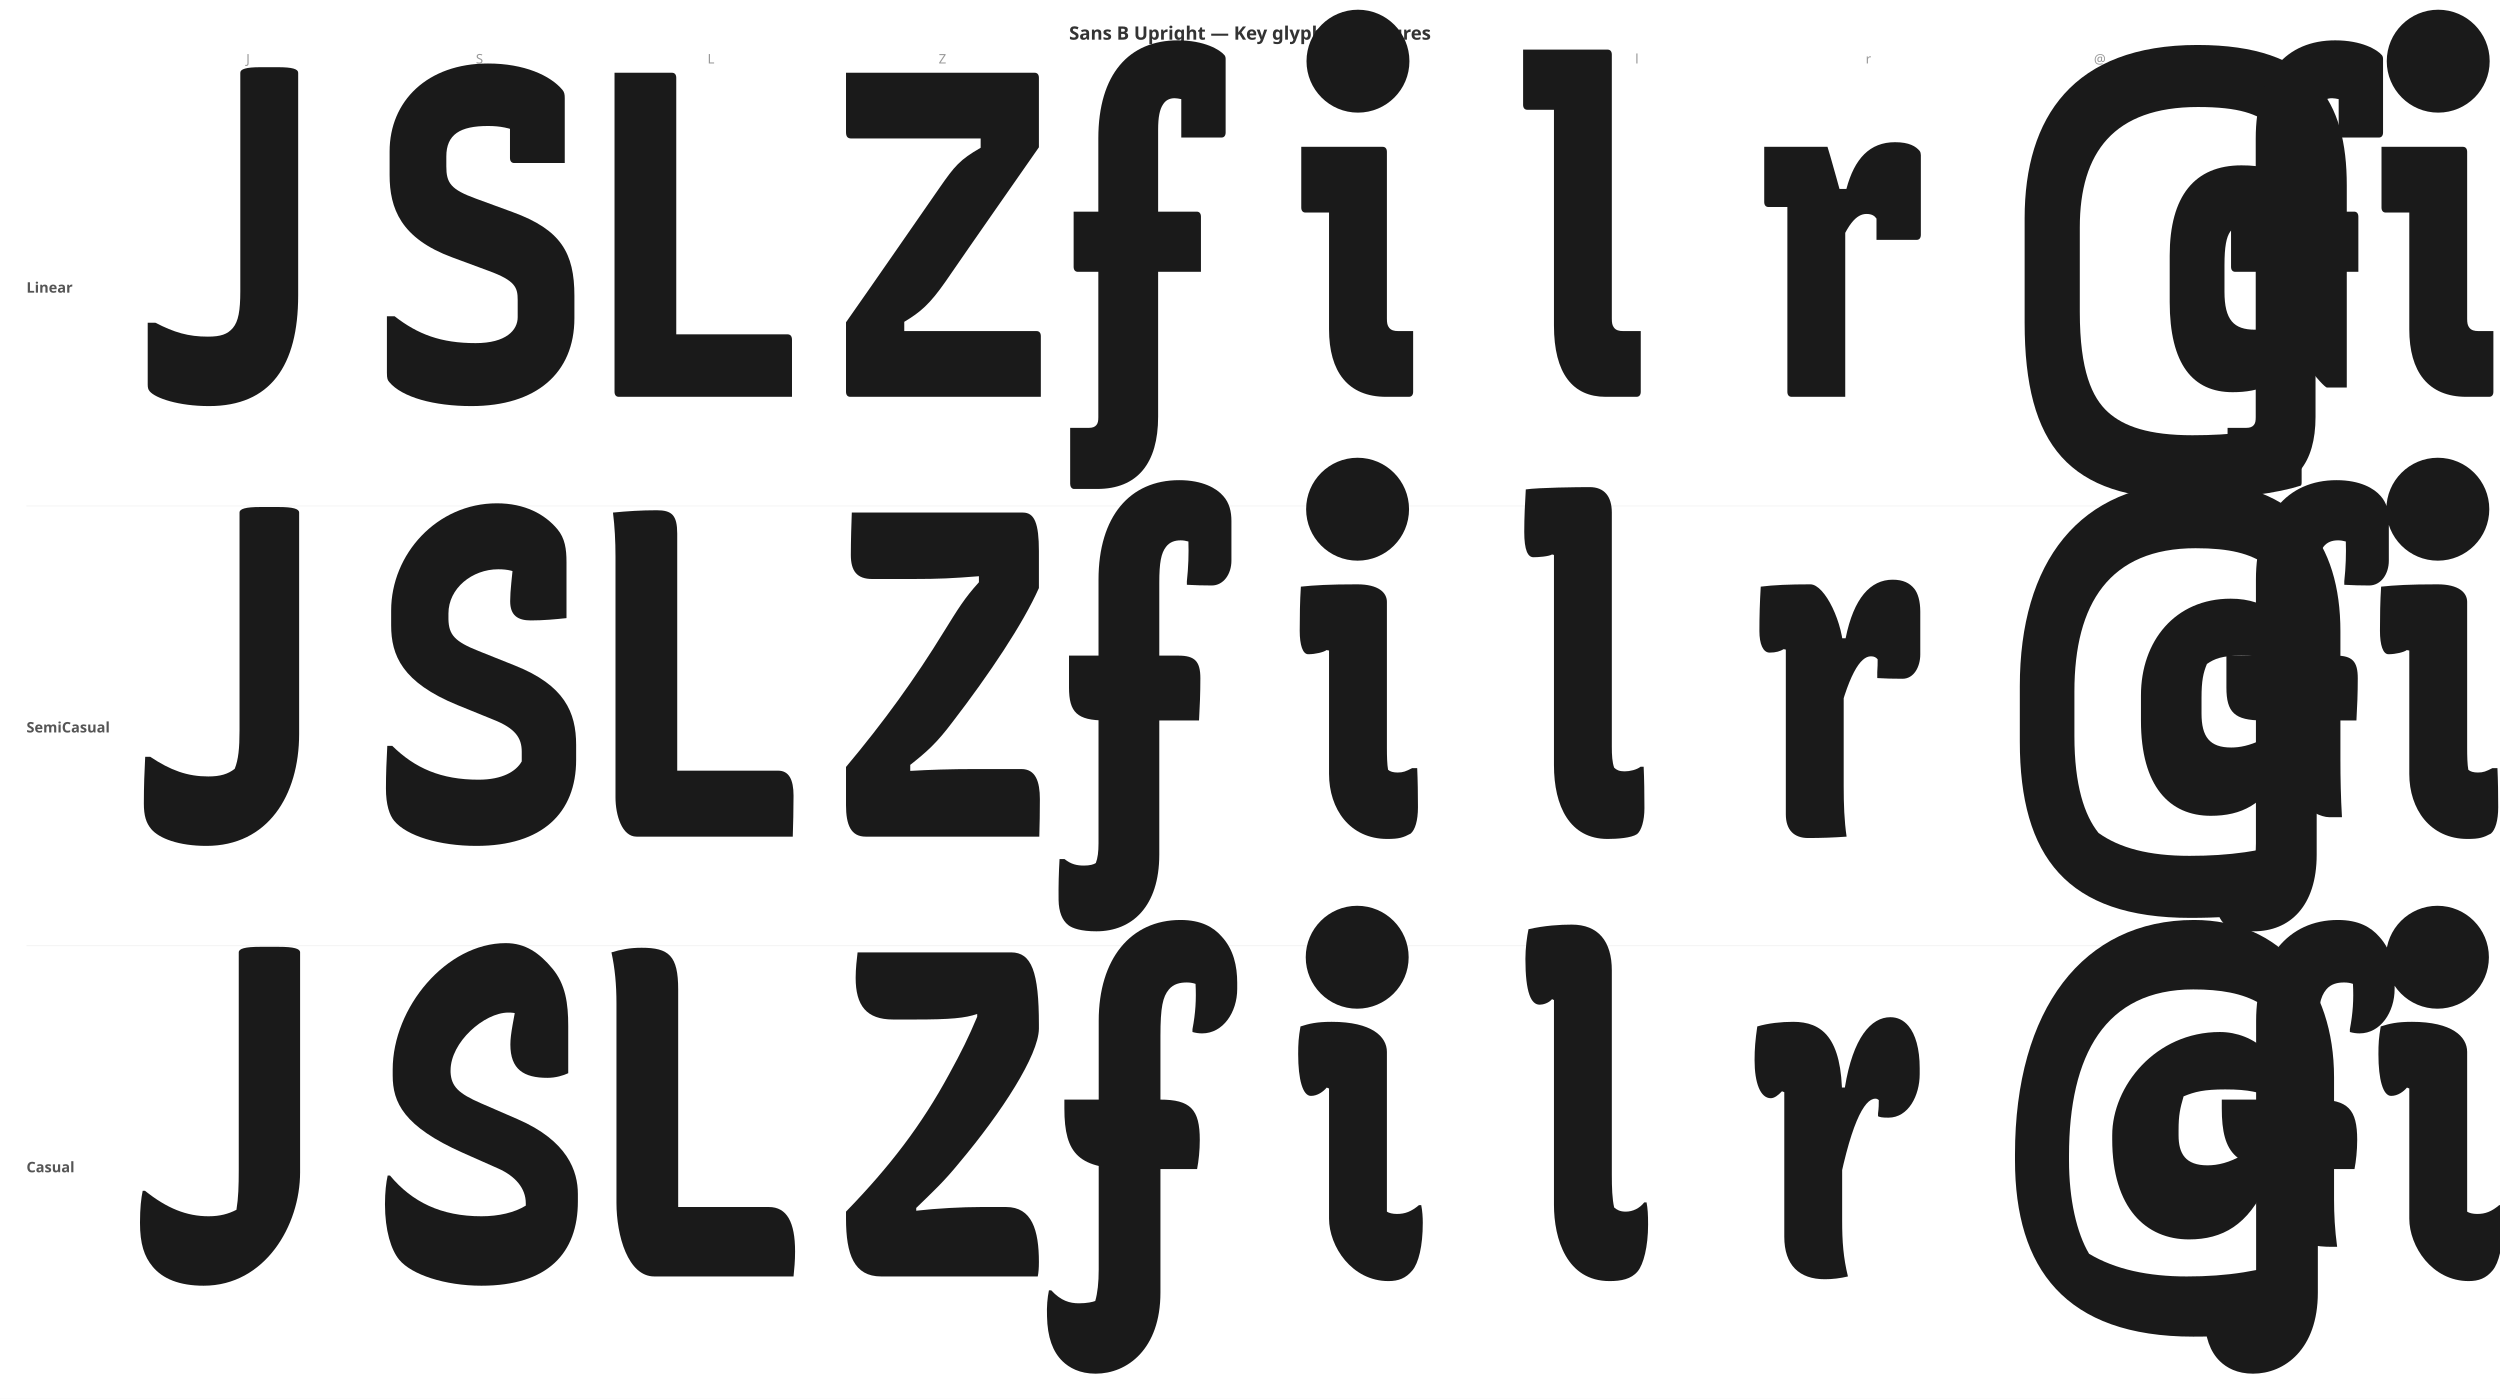
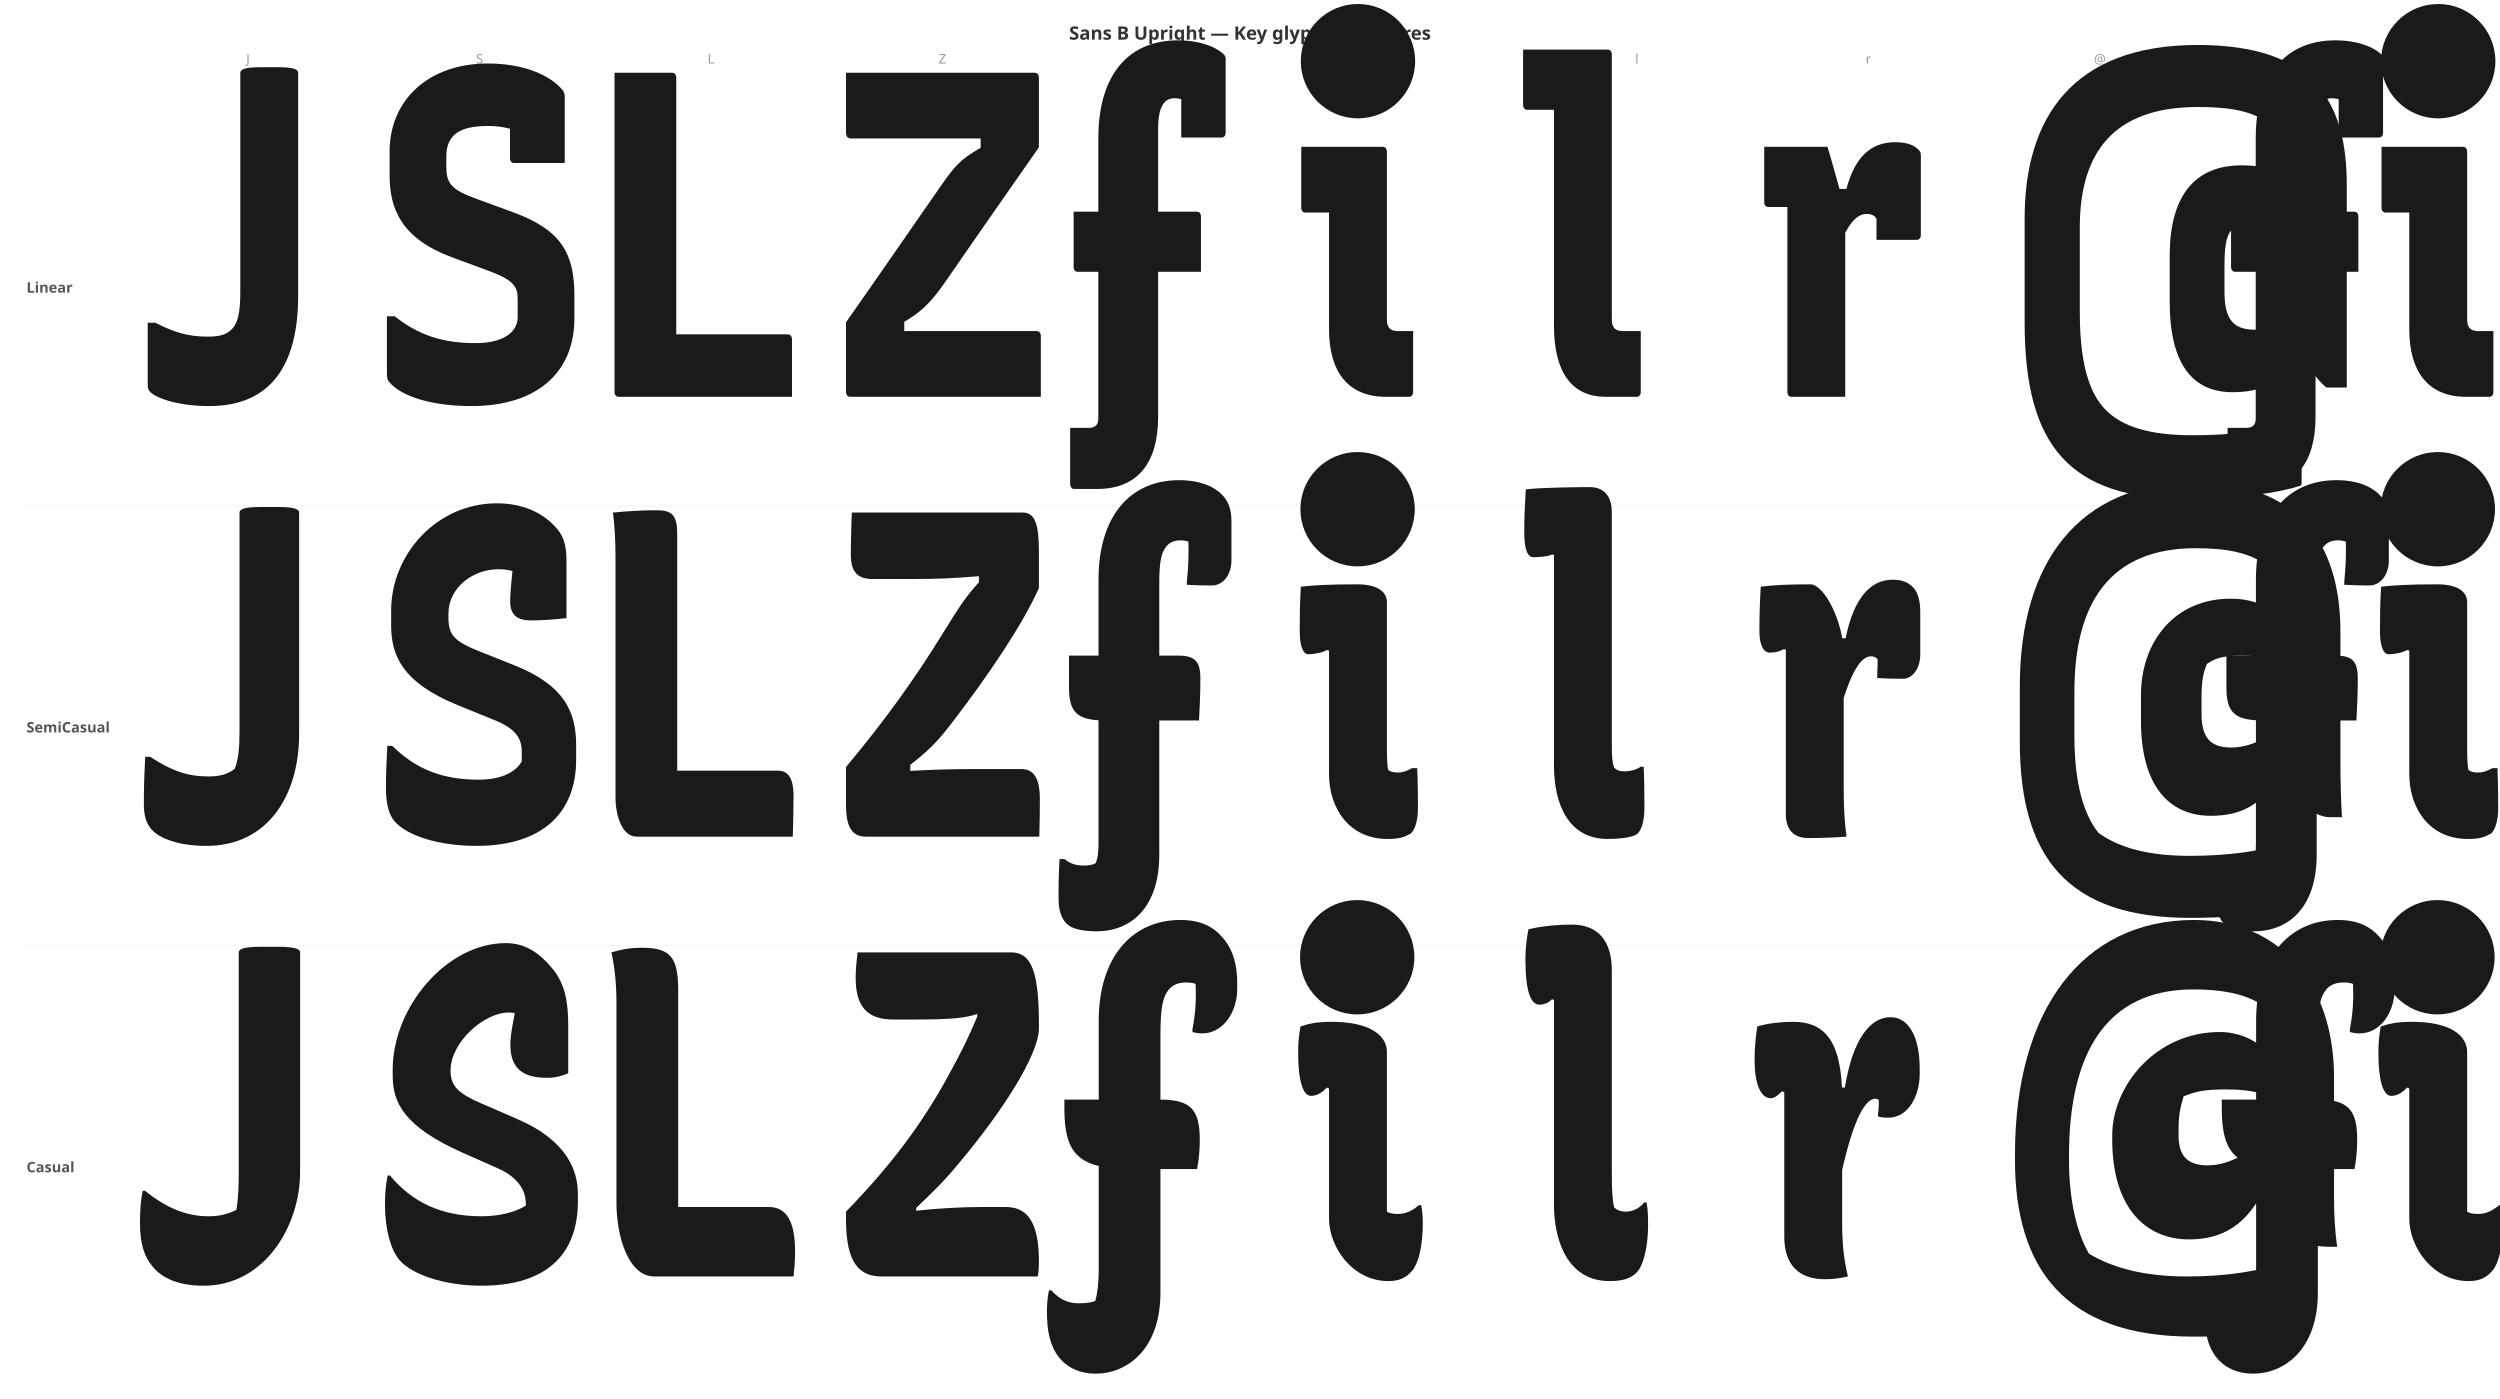
<svg xmlns="http://www.w3.org/2000/svg" width="1890.0" height="1057.5" viewBox="0 0 1890.0 1057.5">
  <rect width="100%" height="100%" fill="white" />
  <text x="945.0" y="30" text-anchor="middle" font-size="14" font-family="sans-serif" font-weight="bold" fill="#333">Sans B Upright — Key glyphs + features</text>
  <text x="187.5" y="48" text-anchor="middle" font-size="10" font-family="sans-serif" fill="#999">J</text>
  <text x="362.5" y="48" text-anchor="middle" font-size="10" font-family="sans-serif" fill="#999">S</text>
  <text x="537.5" y="48" text-anchor="middle" font-size="10" font-family="sans-serif" fill="#999">L</text>
  <text x="712.5" y="48" text-anchor="middle" font-size="10" font-family="sans-serif" fill="#999">Z</text>
  <text x="887.5" y="48" text-anchor="middle" font-size="10" font-family="sans-serif" fill="#999">f</text>
  <text x="1062.5" y="48" text-anchor="middle" font-size="10" font-family="sans-serif" fill="#999">i</text>
  <text x="1237.5" y="48" text-anchor="middle" font-size="10" font-family="sans-serif" fill="#999">l</text>
  <text x="1412.5" y="48" text-anchor="middle" font-size="10" font-family="sans-serif" fill="#999">r</text>
  <text x="1587.5" y="48" text-anchor="middle" font-size="10" font-family="sans-serif" fill="#999">@</text>
  <text x="1762.5" y="48" text-anchor="middle" font-size="10" font-family="sans-serif" fill="#999">fi</text>
  <text x="20" y="221.25" font-size="11" font-family="sans-serif" font-weight="bold" fill="#555">Linear</text>
  <path d="M157.167 254.5C142.292 254.5 131.792 251.35 117.5 244.0H111.667C111.667 259.75 111.667 276.2 111.667 290.55C111.667 293.0 111.958 294.4 113.125 295.8C117.5 301.05 135.0 307.0 158.042 307.0C204.417 307.0 225.417 276.55 225.417 223.35C225.417 167.794 225.417 110.556 225.417 55C225.417 52.2 221.042 50.8 210.104 50.8C205.729 50.8 201.354 50.8 196.979 50.8C186.042 50.8 181.667 52.2 181.667 55C181.667 55 181.667 55 181.667 55C181.667 55 181.667 55 181.667 55C181.667 109.516 181.667 165.684 181.667 220.2C181.667 234.9 180.208 242.95 176.125 247.85C172.042 252.75 166.792 254.5 157.167 254.5Z" fill="#1a1a1a" />
  <path d="M368.917 48C323.125 48 294.542 76.35 294.542 114.5V132.35C294.542 157.55 303.0 180.3 342.083 194.65L369.5 204.8C389.625 212.15 391.375 217.4 391.375 226.85V239.8C391.375 249.6 382.625 259.4 359.583 259.4C333.333 259.4 315.833 252.75 298.333 239.1H292.5C292.5 255.55 292.5 268.85 292.5 281.8C292.5 286.35 293.083 287.4 294.25 288.8C303.875 300.35 328.083 307.0 356.375 307.0C405.375 307.0 434.25 282.15 434.25 240.5V223.7C434.25 191.15 424.042 173.65 387.583 160.35L359.875 150.2C340.625 143.2 337.417 138.3 337.417 125.7V118.35C337.417 101.55 347.917 95.25 368.917 95.25C378.25 95.25 384.667 96.65 393.708 100.15L385.542 88.6C385.542 103.3 385.542 111.7 385.542 119.4C385.542 121.85 386.708 123.25 388.75 123.25C401.292 123.25 414.417 123.25 426.958 123.25C426.958 107.5 426.958 87.9 426.958 74.25C426.958 71.45 426.667 69.7 425.208 67.95C416.167 57.1 396.333 48 368.917 48Z" fill="#1a1a1a" />
  <path d="M467.792 300.0H598.75C598.75 285.65 598.75 273.05 598.75 256.95C598.75 254.15 597.583 252.75 595.25 252.75H511.25C511.25 189.05 511.25 122.55 511.25 58.85C511.25 56.4 510.083 55 508.042 55C493.458 55 479.167 55 464.583 55C464.583 64.45 464.583 73.55 464.583 83.0C464.583 154.05 464.583 225.1 464.583 296.15C464.583 298.6 465.75 300.0 467.792 300.0Z" fill="#1a1a1a" />
  <path d="M786.875 300.0C786.875 284.6 786.875 269.55 786.875 254.15C786.875 251.7 785.708 250.3 783.667 250.3H732.333C709.875 250.3 698.208 250.3 683.625 250.3V243.3C695.875 235.95 702.875 230.0 714.833 212.85C738.167 178.9 761.792 145.3 785.417 111.35V58.85C785.417 56.4 784.25 55 782.208 55H639.583C639.583 65.15 639.583 85.45 639.583 99.8C639.583 103.3 640.75 104.7 643.667 104.7H688.292C702.0 104.7 710.458 104.7 741.375 104.7V111.7C725.625 120.8 721.833 125.35 710.167 142.15C686.542 176.1 663.208 210.05 639.583 243.65V296.15C639.583 298.6 640.75 300.0 642.792 300.0Z" fill="#1a1a1a" />
  <path d="M809.042 323.45C809.042 337.8 809.042 351.45 809.042 365.8C809.042 367.9 810.208 369.65 811.958 369.65C813.072 369.65 818.481 369.65 829.458 369.65C859.792 369.65 875.542 350.4 875.542 315.05C875.542 244.7 875.542 147.4 875.542 98.05C875.542 88.6 876.708 82.65 879.333 78.8C881.375 75.65 884.292 74.25 888.083 74.25C889.542 74.25 891.292 74.6 893.042 74.95C893.042 80.9 893.042 92.1 893.042 100.85V104.0C903.071 104.0 913.387 104.0 923.375 104.0C925.417 104.0 926.583 102.6 926.583 100.15V44.5C926.583 43.45 926.292 42.4 925.708 41.7C922.309 37.621 910.583 30.5 890.417 30.5C853.756 30.5 830.333 55.7 830.333 104.7C830.333 175.4 830.333 244.7 830.333 315.4C830.333 318.2 830.042 319.95 828.875 321.35C827.708 322.75 825.958 323.45 823.333 323.45C819.693 323.45 817.445 323.45 814.875 323.45ZM811.667 160.0C811.667 174.0 811.667 187.65 811.667 201.65C811.667 204.1 812.833 205.5 814.875 205.5H907.917C907.917 190.8 907.917 178.55 907.917 163.85C907.917 161.4 906.75 160.0 904.708 160.0Z" fill="#1a1a1a" />
-   <path d="M983.75 111.0C983.75 125.0 983.75 142.85 983.75 156.85C983.75 159.3 984.917 160.7 986.958 160.7C993.083 160.7 1001.25 160.7 1002.708 160.7H1004.75C1004.75 189.05 1004.75 213.55 1004.75 248.9C1004.75 281.1 1019.042 300.0 1047.917 300.0C1058.125 300.0 1059.0 300.0 1065.125 300.0C1067.167 300.0 1068.333 298.6 1068.333 296.15C1068.333 282.15 1068.333 264.3 1068.333 250.3H1062.5C1058.708 250.3 1059.292 250.3 1057.25 250.3C1053.75 250.3 1051.708 249.6 1050.25 247.85C1048.792 246.1 1048.5 244.0 1048.5 240.85C1048.5 197.45 1048.5 158.25 1048.5 114.85C1048.5 112.4 1047.333 111.0 1045.292 111.0C1014.375 111.0 997.458 111.0 983.75 111.0ZM987.722 46.25C987.722 67.736 1005.139 85.153 1026.625 85.153C1048.111 85.153 1065.527 67.736 1065.527 46.25C1065.527 24.764 1048.111 7.348 1026.625 7.348C1005.139 7.348 987.722 24.764 987.722 46.25Z" fill="#1a1a1a" />
+   <path d="M983.75 111.0C983.75 125.0 983.75 142.85 983.75 156.85C983.75 159.3 984.917 160.7 986.958 160.7C993.083 160.7 1001.25 160.7 1002.708 160.7H1004.75C1004.75 189.05 1004.75 213.55 1004.75 248.9C1004.75 281.1 1019.042 300.0 1047.917 300.0C1058.125 300.0 1059.0 300.0 1065.125 300.0C1067.167 300.0 1068.333 298.6 1068.333 296.15C1068.333 282.15 1068.333 264.3 1068.333 250.3H1062.5C1058.708 250.3 1059.292 250.3 1057.25 250.3C1053.75 250.3 1051.708 249.6 1050.25 247.85C1048.792 246.1 1048.5 244.0 1048.5 240.85C1048.5 197.45 1048.5 158.25 1048.5 114.85C1048.5 112.4 1047.333 111.0 1045.292 111.0C1014.375 111.0 997.458 111.0 983.75 111.0ZM983.4 46.25C983.4 70.123 1002.752 89.475 1026.625 89.475C1050.498 89.475 1069.85 70.123 1069.85 46.25C1069.85 22.377 1050.498 3.025 1026.625 3.025C1002.752 3.025 983.4 22.377 983.4 46.25Z" fill="#1a1a1a" />
  <path d="M1151.458 37.5C1151.458 51.5 1151.458 65.15 1151.458 79.15C1151.458 81.6 1152.625 83.0 1154.667 83.0C1158.75 83.0 1171.0 83.0 1173.333 83.0H1174.792C1174.792 137.25 1174.792 191.85 1174.792 246.1C1174.792 282.5 1189.083 300.0 1213.875 300.0C1219.417 300.0 1233.417 300.0 1237.208 300.0C1239.25 300.0 1240.417 298.6 1240.417 296.15C1240.417 282.15 1240.417 264.3 1240.417 250.3H1237.5C1235.167 250.3 1230.208 250.3 1227.292 250.3C1223.792 250.3 1221.75 249.6 1220.292 247.85C1218.833 246.1 1218.542 244.0 1218.542 240.85C1218.542 172.95 1218.542 109.25 1218.542 41.35C1218.542 38.9 1217.375 37.5 1215.333 37.5C1206.0 37.5 1158.458 37.5 1151.458 37.5Z" fill="#1a1a1a" />
  <path d="M1333.75 111.0C1333.75 125.0 1333.75 138.65 1333.75 152.65C1333.75 155.1 1334.917 156.5 1336.958 156.5C1343.958 156.5 1347.458 156.5 1349.792 156.5H1351.25C1351.25 194.65 1351.25 258.0 1351.25 296.15C1351.25 298.6 1352.417 300.0 1354.458 300.0C1367.875 300.0 1381.583 300.0 1395.0 300.0C1395.0 289.85 1395.0 278.3 1395.0 265.7C1395.0 229.65 1395.0 187.3 1395.0 158.6C1395.0 158.25 1381.875 111.0 1381.583 111.0C1359.417 111.0 1344.833 111.0 1333.75 111.0ZM1432.625 107.5C1413.667 107.5 1402.0 119.75 1395.875 142.85H1386.542V196.75C1395.875 168.75 1403.766 161.75 1411.042 161.75C1415.125 161.75 1417.167 163.15 1418.625 165.25C1418.625 168.378 1418.625 171.415 1418.625 174.35V181.35C1428.542 181.35 1439.042 181.35 1448.958 181.35C1451.0 181.35 1452.167 179.95 1452.167 177.5V117.3C1452.167 116.25 1451.875 114.85 1451.292 114.15C1448.375 110.65 1443.417 107.5 1432.625 107.5Z" fill="#1a1a1a" />
  <path d="M1530.625 164.9V244.0C1530.625 336.75 1564.167 377.35 1653.708 377.35C1691.625 377.35 1723.125 372.45 1739.167 367.2C1740.042 366.85 1740.042 365.45 1740.042 364.4C1740.042 355.3 1740.042 329.05 1740.042 319.95H1733.333C1710.292 325.9 1687.542 329.05 1657.5 329.05C1624.542 329.05 1605.583 322.4 1593.625 311.55C1581.667 300.7 1572.333 280.4 1572.333 235.95V171.9C1572.333 115.2 1598.0 80.9 1661.583 80.9C1693.083 80.9 1706.5 86.15 1717.875 95.25C1729.542 104.35 1732.75 119.05 1732.75 141.8C1732.75 172.25 1732.75 209.35 1732.75 261.15C1732.75 262.55 1756.083 293.0 1759.292 293.0H1774.167C1774.167 275.85 1774.167 258.7 1774.167 241.55C1774.167 198.15 1774.167 154.4 1774.167 140.05C1774.167 77.05 1749.667 34.0 1661.292 34.0C1567.083 34.0 1530.625 88.95 1530.625 164.9ZM1748.5 233.15C1728.958 245.4 1715.25 249.25 1704.75 249.25C1688.708 249.25 1681.708 241.9 1681.708 220.55V200.6C1681.708 186.25 1683.167 179.25 1686.083 175.05C1689.292 170.5 1693.667 167.7 1706.5 167.7C1719.042 167.7 1731.0 170.5 1745.292 175.05V134.1H1728.958C1719.333 127.8 1710.0 125.0 1694.542 125.0C1659.25 125.0 1640.292 148.1 1640.292 193.25V228.25C1640.292 275.5 1657.792 296.5 1687.833 296.5C1708.833 296.5 1723.417 290.2 1735.958 271.3H1748.5Z" fill="#1a1a1a" />
-   <path d="M1684.042 323.45C1684.042 337.8 1684.042 351.45 1684.042 365.8C1684.042 367.9 1685.208 369.65 1686.958 369.65C1688.072 369.65 1693.481 369.65 1704.458 369.65C1734.792 369.65 1750.542 350.4 1750.542 315.05C1750.542 244.7 1750.542 147.4 1750.542 98.05C1750.542 88.6 1751.708 82.65 1754.333 78.8C1756.375 75.65 1759.292 74.25 1763.083 74.25C1764.542 74.25 1766.292 74.6 1768.042 74.95C1768.042 80.9 1768.042 92.1 1768.042 100.85V104.0C1778.071 104.0 1788.387 104.0 1798.375 104.0C1800.417 104.0 1801.583 102.6 1801.583 100.15V44.5C1801.583 43.45 1801.292 42.4 1800.708 41.7C1797.309 37.621 1785.583 30.5 1765.417 30.5C1728.756 30.5 1705.333 55.7 1705.333 104.7C1705.333 175.4 1705.333 244.7 1705.333 315.4C1705.333 318.2 1705.042 319.95 1703.875 321.35C1702.708 322.75 1700.958 323.45 1698.333 323.45C1694.693 323.45 1692.445 323.45 1689.875 323.45ZM1686.667 160.0C1686.667 174.0 1686.667 187.65 1686.667 201.65C1686.667 204.1 1687.833 205.5 1689.875 205.5H1782.917C1782.917 190.8 1782.917 178.55 1782.917 163.85C1782.917 161.4 1781.75 160.0 1779.708 160.0ZM1800.417 111.0C1800.417 125.0 1800.417 142.85 1800.417 156.85C1800.417 159.3 1801.583 160.7 1803.625 160.7C1809.75 160.7 1817.917 160.7 1819.375 160.7H1821.417C1821.417 189.05 1821.417 213.55 1821.417 248.9C1821.417 281.1 1835.708 300.0 1864.583 300.0C1874.792 300.0 1875.667 300.0 1881.792 300.0C1883.833 300.0 1885.0 298.6 1885.0 296.15C1885.0 282.15 1885.0 264.3 1885.0 250.3H1879.167C1875.375 250.3 1875.958 250.3 1873.917 250.3C1870.417 250.3 1868.375 249.6 1866.917 247.85C1865.458 246.1 1865.167 244.0 1865.167 240.85C1865.167 197.45 1865.167 158.25 1865.167 114.85C1865.167 112.4 1864.0 111.0 1861.958 111.0C1831.042 111.0 1814.125 111.0 1800.417 111.0ZM1804.389 46.25C1804.389 67.736 1821.806 85.153 1843.292 85.153C1864.778 85.153 1882.194 67.736 1882.194 46.25C1882.194 24.764 1864.778 7.348 1843.292 7.348C1821.806 7.348 1804.389 24.764 1804.389 46.25Z" fill="#1a1a1a" />
+   <path d="M1684.042 323.45C1684.042 337.8 1684.042 351.45 1684.042 365.8C1684.042 367.9 1685.208 369.65 1686.958 369.65C1688.072 369.65 1693.481 369.65 1704.458 369.65C1734.792 369.65 1750.542 350.4 1750.542 315.05C1750.542 244.7 1750.542 147.4 1750.542 98.05C1750.542 88.6 1751.708 82.65 1754.333 78.8C1756.375 75.65 1759.292 74.25 1763.083 74.25C1764.542 74.25 1766.292 74.6 1768.042 74.95C1768.042 80.9 1768.042 92.1 1768.042 100.85V104.0C1778.071 104.0 1788.387 104.0 1798.375 104.0C1800.417 104.0 1801.583 102.6 1801.583 100.15V44.5C1801.583 43.45 1801.292 42.4 1800.708 41.7C1797.309 37.621 1785.583 30.5 1765.417 30.5C1728.756 30.5 1705.333 55.7 1705.333 104.7C1705.333 175.4 1705.333 244.7 1705.333 315.4C1705.333 318.2 1705.042 319.95 1703.875 321.35C1702.708 322.75 1700.958 323.45 1698.333 323.45C1694.693 323.45 1692.445 323.45 1689.875 323.45ZM1686.667 160.0C1686.667 174.0 1686.667 187.65 1686.667 201.65C1686.667 204.1 1687.833 205.5 1689.875 205.5H1782.917C1782.917 190.8 1782.917 178.55 1782.917 163.85C1782.917 161.4 1781.75 160.0 1779.708 160.0ZM1800.417 111.0C1800.417 125.0 1800.417 142.85 1800.417 156.85C1800.417 159.3 1801.583 160.7 1803.625 160.7C1809.75 160.7 1817.917 160.7 1819.375 160.7H1821.417C1821.417 189.05 1821.417 213.55 1821.417 248.9C1821.417 281.1 1835.708 300.0 1864.583 300.0C1874.792 300.0 1875.667 300.0 1881.792 300.0C1883.833 300.0 1885.0 298.6 1885.0 296.15C1885.0 282.15 1885.0 264.3 1885.0 250.3H1879.167C1875.375 250.3 1875.958 250.3 1873.917 250.3C1870.417 250.3 1868.375 249.6 1866.917 247.85C1865.458 246.1 1865.167 244.0 1865.167 240.85C1865.167 197.45 1865.167 158.25 1865.167 114.85C1865.167 112.4 1864.0 111.0 1861.958 111.0C1831.042 111.0 1814.125 111.0 1800.417 111.0ZM1800.067 46.25C1800.067 70.123 1819.418 89.475 1843.292 89.475C1867.165 89.475 1886.517 70.123 1886.517 46.25C1886.517 22.377 1867.165 3.025 1843.292 3.025C1819.418 3.025 1800.067 22.377 1800.067 46.25Z" fill="#1a1a1a" />
  <line x1="20" y1="382.5" x2="1870.0" y2="382.5" stroke="#eee" stroke-width="0.5" />
  <text x="20" y="553.75" font-size="11" font-family="sans-serif" font-weight="bold" fill="#555">SemiCasual</text>
  <path d="M157.458 587.0C141.708 587.0 129.021 582.45 113.562 572.125H109.771C109.188 582.8 108.75 594.7 108.75 607.475C108.75 616.75 110.5 622.175 114.292 626.725C120.271 633.9 135.292 639.5 156.0 639.5C202.375 639.5 226.146 601.525 226.146 554.8C226.146 499.591 226.146 442.709 226.146 387.5C226.146 384.7 221.64 383.3 210.374 383.3C205.868 383.3 201.361 383.3 196.855 383.3C185.59 383.3 181.083 384.7 181.083 387.5C181.083 387.5 181.083 387.5 181.083 387.5C181.083 387.5 181.083 387.5 181.083 387.5C181.083 441.9 181.083 497.95 181.083 552.35C181.083 565.65 180.208 574.4 177.438 581.225C172.333 585.25 166.5 587.0 157.458 587.0Z" fill="#1a1a1a" />
  <path d="M375.625 380.5C330.271 380.5 295.708 419.0 295.708 461.525V472.725C295.708 495.475 304.021 515.95 346.021 533.1L373.146 544.125C389.479 550.6 394.438 557.775 394.438 568.275V575.625C390.208 583.15 379.854 589.45 361.771 589.45C333.333 589.45 313.646 580.7 296.583 563.9H292.792C292.208 574.75 291.771 585.075 291.771 596.1C291.771 608.35 294.396 616.225 298.042 620.6C307.521 631.975 332.167 639.5 360.167 639.5C409.896 639.5 435.562 614.65 435.562 574.4V563.2C435.562 538.35 426.667 518.05 389.333 503.175L361.771 492.15C343.688 484.975 339.312 479.9 339.021 468.175V463.8C339.021 444.725 356.958 430.375 376.646 430.375C384.083 430.375 388.75 431.6 395.75 435.1L388.604 420.225C387.0 437.025 385.688 446.475 385.688 454.525C385.688 465.2 391.375 469.05 401.292 469.05C410.771 469.05 420.104 468.175 428.271 467.3C428.271 454.0 428.271 437.9 428.271 424.95C428.271 414.975 427.104 406.925 421.417 400.1C411.938 388.725 396.771 380.5 375.625 380.5Z" fill="#1a1a1a" />
  <path d="M481.208 632.5C481.208 632.5 599.333 632.5 599.333 632.5C599.625 622.35 599.917 613.25 599.917 601.525C599.917 589.1 596.271 582.625 588.25 582.625C588.25 582.625 511.979 582.625 511.979 582.625C511.979 522.775 511.979 459.775 511.979 403.425C511.979 389.425 507.896 385.75 496.521 385.75C484.854 385.75 474.062 386.45 463.417 387.5C464.729 398.175 465.312 409.025 465.312 420.75C465.312 481.475 465.312 542.025 465.312 602.75C465.312 616.4 470.271 632.5 481.208 632.5Z" fill="#1a1a1a" />
  <path d="M785.708 632.5C786.0 623.4 786.146 614.125 786.146 604.15C786.146 590.85 782.938 581.4 772.146 581.4C772.146 581.4 737.0 581.4 737.0 581.4C718.771 581.4 703.021 581.925 688.146 582.8C688.146 582.8 688.146 578.25 688.146 578.25C700.542 568.45 707.979 561.975 720.083 545.875C747.938 509.65 773.458 471.5 785.417 444.55C785.417 444.55 785.417 416.725 785.417 416.725C785.417 395.55 782.062 387.5 773.312 387.5C773.312 387.5 643.958 387.5 643.958 387.5C643.667 395.025 643.229 408.85 643.229 419.525C643.229 431.775 647.896 437.725 659.417 437.725C659.417 437.725 689.896 437.725 689.896 437.725C710.312 437.725 720.083 437.2 740.062 435.625C740.062 435.625 740.062 440.175 740.062 440.175C728.979 452.425 724.312 460.3 713.958 476.925C691.646 513.325 668.021 545.875 639.583 579.825C639.583 579.825 639.583 608.7 639.583 608.7C639.583 623.575 643.229 632.5 654.458 632.5C654.458 632.5 785.708 632.5 785.708 632.5Z" fill="#1a1a1a" />
  <path d="M801.021 649.475C800.438 659.45 800.146 669.6 800.292 680.45C800.433 689.478 803.078 695.8 807.583 699.35C810.677 701.824 817.361 704.075 828.875 704.075C856.0 704.075 876.417 685.175 876.417 646.15C876.417 579.825 876.417 502.3 876.417 440.7C876.417 424.95 877.875 418.125 881.521 413.4C884.292 409.725 888.229 408.5 892.604 408.5C894.526 408.5 896.48 408.829 898.438 409.375C898.748 418.321 898.424 429.062 897.271 439.475C897.271 439.475 897.271 442.1 897.271 442.1C903.452 442.45 909.923 442.625 916.083 442.625C925.067 442.625 930.958 433.898 930.958 423.9C930.958 423.9 930.958 393.8 930.958 393.8C930.958 386.836 929.432 380.092 924.688 374.9C919.849 369.265 909.323 363.0 891.438 363.0C854.259 363.0 830.479 390.3 830.479 438.25C830.479 505.45 830.479 571.075 830.479 637.575C830.479 643.875 829.896 648.775 828.438 652.45C826.979 653.5 823.917 654.375 819.542 654.375C814.222 654.375 809.778 653.464 804.812 649.475C804.812 649.475 801.021 649.475 801.021 649.475ZM808.167 495.65C808.167 503.7 808.167 511.575 808.167 519.8C808.167 538.525 814.292 544.65 835.438 544.65C835.438 544.65 906.458 544.65 906.458 544.65C907.042 534.325 907.479 524.175 907.479 512.8C907.479 500.025 903.396 495.65 890.854 495.65C890.854 495.65 808.167 495.65 808.167 495.65Z" fill="#1a1a1a" />
-   <path d="M983.458 443.5C982.729 454.7 982.583 465.9 982.583 476.925C982.583 487.775 984.917 494.6 989.0 494.6C994.542 494.6 1000.812 493.025 1002.854 491.45C1002.854 491.45 1004.75 491.8 1004.75 491.8C1004.75 521.2 1004.75 546.925 1004.75 585.075C1004.75 611.675 1020.5 634.25 1048.792 634.25C1057.688 634.25 1060.896 633.2 1066.438 630.225C1069.792 627.425 1071.979 620.425 1071.979 610.275C1071.979 601.175 1071.833 589.975 1071.396 580.7C1071.396 580.7 1067.604 580.7 1067.604 580.7C1062.792 583.15 1060.75 584.025 1056.667 584.025C1053.312 584.025 1050.833 583.325 1049.375 581.925C1048.646 577.725 1048.5 571.95 1048.5 565.3C1048.5 529.775 1048.5 496.525 1048.5 455.05C1048.5 448.05 1042.229 441.75 1026.042 441.75C1004.896 441.75 993.521 442.45 983.458 443.5ZM987.431 384.962C987.431 384.962 987.431 384.962 987.431 384.962C987.431 406.448 1004.847 423.865 1026.333 423.865C1047.819 423.865 1065.236 406.448 1065.236 384.962C1065.236 384.962 1065.236 384.962 1065.236 384.962C1065.236 363.477 1047.819 346.06 1026.333 346.06C1004.847 346.06 987.431 363.477 987.431 384.962Z" fill="#1a1a1a" />
+   <path d="M983.458 443.5C982.729 454.7 982.583 465.9 982.583 476.925C982.583 487.775 984.917 494.6 989.0 494.6C994.542 494.6 1000.812 493.025 1002.854 491.45C1002.854 491.45 1004.75 491.8 1004.75 491.8C1004.75 521.2 1004.75 546.925 1004.75 585.075C1004.75 611.675 1020.5 634.25 1048.792 634.25C1057.688 634.25 1060.896 633.2 1066.438 630.225C1069.792 627.425 1071.979 620.425 1071.979 610.275C1071.979 601.175 1071.833 589.975 1071.396 580.7C1071.396 580.7 1067.604 580.7 1067.604 580.7C1062.792 583.15 1060.75 584.025 1056.667 584.025C1053.312 584.025 1050.833 583.325 1049.375 581.925C1048.646 577.725 1048.5 571.95 1048.5 565.3C1048.5 529.775 1048.5 496.525 1048.5 455.05C1048.5 448.05 1042.229 441.75 1026.042 441.75C1004.896 441.75 993.521 442.45 983.458 443.5ZM983.108 384.962C983.108 384.962 983.108 384.962 983.108 384.962C983.108 408.836 1002.46 428.188 1026.333 428.188C1050.207 428.188 1069.558 408.836 1069.558 384.962C1069.558 384.962 1069.558 384.962 1069.558 384.962C1069.558 361.089 1050.207 341.738 1026.333 341.738C1002.46 341.738 983.108 361.089 983.108 384.962Z" fill="#1a1a1a" />
  <path d="M1153.5 370.0C1152.917 379.8 1152.333 391.0 1152.333 402.025C1152.333 416.2 1155.104 421.275 1159.333 421.275C1162.542 421.275 1170.854 420.75 1173.333 419.175C1173.333 419.175 1174.792 419.525 1174.792 419.525C1174.792 472.025 1174.792 526.1 1174.792 578.425C1174.792 609.575 1186.75 634.25 1215.333 634.25C1222.479 634.25 1233.271 633.55 1237.646 630.575C1240.854 627.95 1243.188 620.6 1243.188 610.975C1243.188 600.125 1243.042 588.925 1242.604 579.65C1242.604 579.65 1240.271 579.65 1240.271 579.65C1237.354 581.925 1232.25 583.15 1228.167 583.15C1224.229 583.15 1222.042 582.1 1220.292 580.35C1218.833 576.15 1218.542 571.075 1218.542 564.425C1218.542 504.4 1218.542 447.525 1218.542 387.5C1218.542 375.25 1212.854 368.25 1201.771 368.25C1192.875 368.25 1162.979 368.6 1153.5 370.0Z" fill="#1a1a1a" />
  <path d="M1331.125 443.5C1330.396 455.575 1330.104 465.725 1330.104 477.1C1330.104 486.9 1332.875 493.375 1337.833 493.375C1342.646 493.375 1345.854 492.325 1348.479 490.75C1348.479 490.75 1350.083 491.1 1350.083 491.1C1350.083 528.55 1350.083 577.9 1350.083 615.525C1350.083 627.6 1356.354 633.55 1367.0 633.55C1376.625 633.55 1386.396 633.2 1396.021 632.5C1394.271 620.25 1393.833 608.525 1393.833 594.175C1393.833 558.475 1393.833 519.8 1393.833 494.25C1393.833 471.15 1379.542 441.75 1368.604 441.75C1353.0 441.75 1340.75 442.275 1331.125 443.5ZM1430.875 438.25C1414.104 438.25 1401.417 452.075 1395.292 482.525C1395.292 482.525 1387.125 482.525 1387.125 482.525C1387.125 482.525 1387.125 552.875 1387.125 552.875C1397.188 509.3 1406.529 496.175 1414.396 496.175C1417.021 496.175 1418.333 497.05 1419.5 498.45C1419.5 501.414 1419.5 504.507 1419.208 508.075C1419.208 508.075 1419.208 512.625 1419.208 512.625C1424.896 512.975 1431.021 513.15 1438.312 513.15C1446.917 513.15 1451.729 504.05 1451.729 494.775C1451.729 494.775 1451.729 462.4 1451.729 462.4C1451.729 454.525 1449.979 448.4 1447.062 444.9C1443.708 440.875 1438.896 438.25 1430.875 438.25Z" fill="#1a1a1a" />
  <path d="M1526.979 518.75C1526.979 518.75 1526.979 560.575 1526.979 560.575C1526.979 647.725 1562.562 693.925 1655.896 693.925C1696.292 693.925 1722.833 689.2 1735.667 682.025C1739.75 678.35 1740.625 669.6 1740.625 662.775C1740.625 656.65 1740.625 641.775 1740.625 635.65C1740.625 635.65 1736.396 635.65 1736.396 635.65C1709.417 643.525 1685.792 647.025 1655.312 647.025C1624.396 647.025 1602.375 641.075 1586.479 629.7C1575.833 616.4 1568.25 593.65 1568.25 556.55C1568.25 556.55 1568.25 522.775 1568.25 522.775C1568.25 456.275 1594.792 414.45 1659.833 414.45C1685.792 414.45 1700.958 418.475 1713.354 427.05C1721.521 440.0 1723.854 449.625 1723.854 479.025C1723.854 509.475 1723.854 543.075 1723.854 584.2C1723.854 598.725 1748.646 617.8 1760.896 617.8C1760.896 617.8 1770.521 617.8 1770.521 617.8C1769.646 602.75 1769.354 588.225 1769.354 574.225C1769.354 537.125 1769.354 499.85 1769.354 477.275C1769.354 410.95 1737.125 364.75 1659.979 364.75C1570.875 364.75 1526.979 426.0 1526.979 518.75ZM1738.0 538.7C1716.417 559.0 1699.938 565.125 1686.812 565.125C1670.479 565.125 1664.354 557.075 1664.354 539.4C1664.354 539.4 1664.354 527.5 1664.354 527.5C1664.354 514.55 1665.667 508.6 1668.438 501.95C1674.271 497.925 1679.958 495.65 1694.396 495.65C1710.146 495.65 1719.042 498.275 1731.729 502.125C1731.729 502.125 1734.792 464.15 1734.792 464.15C1734.792 464.15 1720.938 464.15 1720.938 464.15C1711.604 456.45 1700.521 452.6 1686.375 452.6C1644.375 452.6 1618.562 484.625 1618.562 525.75C1618.562 525.75 1618.562 544.825 1618.562 544.825C1618.562 594.525 1640.146 616.75 1671.354 616.75C1694.542 616.75 1711.458 608.175 1724.729 583.325C1724.729 583.325 1740.771 583.325 1740.771 583.325C1740.771 583.325 1738.0 538.7 1738.0 538.7Z" fill="#1a1a1a" />
-   <path d="M1676.021 649.475C1675.438 659.45 1675.146 669.6 1675.292 680.45C1675.433 689.478 1678.078 695.8 1682.583 699.35C1685.677 701.824 1692.361 704.075 1703.875 704.075C1731.0 704.075 1751.417 685.175 1751.417 646.15C1751.417 579.825 1751.417 502.3 1751.417 440.7C1751.417 424.95 1752.875 418.125 1756.521 413.4C1759.292 409.725 1763.229 408.5 1767.604 408.5C1769.526 408.5 1771.48 408.829 1773.438 409.375C1773.748 418.321 1773.424 429.062 1772.271 439.475C1772.271 439.475 1772.271 442.1 1772.271 442.1C1778.452 442.45 1784.923 442.625 1791.083 442.625C1800.067 442.625 1805.958 433.898 1805.958 423.9C1805.958 423.9 1805.958 393.8 1805.958 393.8C1805.958 386.836 1804.432 380.092 1799.688 374.9C1794.849 369.265 1784.323 363.0 1766.438 363.0C1729.259 363.0 1705.479 390.3 1705.479 438.25C1705.479 505.45 1705.479 571.075 1705.479 637.575C1705.479 643.875 1704.896 648.775 1703.438 652.45C1701.979 653.5 1698.917 654.375 1694.542 654.375C1689.222 654.375 1684.778 653.464 1679.812 649.475C1679.812 649.475 1676.021 649.475 1676.021 649.475ZM1683.167 495.65C1683.167 503.7 1683.167 511.575 1683.167 519.8C1683.167 538.525 1689.292 544.65 1710.438 544.65C1710.438 544.65 1781.458 544.65 1781.458 544.65C1782.042 534.325 1782.479 524.175 1782.479 512.8C1782.479 500.025 1778.396 495.65 1765.854 495.65C1765.854 495.65 1683.167 495.65 1683.167 495.65ZM1800.125 443.5C1799.396 454.7 1799.25 465.9 1799.25 476.925C1799.25 487.775 1801.583 494.6 1805.667 494.6C1811.208 494.6 1817.479 493.025 1819.521 491.45C1819.521 491.45 1821.417 491.8 1821.417 491.8C1821.417 521.2 1821.417 546.925 1821.417 585.075C1821.417 611.675 1837.167 634.25 1865.458 634.25C1874.354 634.25 1877.562 633.2 1883.104 630.225C1886.458 627.425 1888.646 620.425 1888.646 610.275C1888.646 601.175 1888.5 589.975 1888.062 580.7C1888.062 580.7 1884.271 580.7 1884.271 580.7C1879.458 583.15 1877.417 584.025 1873.333 584.025C1869.979 584.025 1867.5 583.325 1866.042 581.925C1865.312 577.725 1865.167 571.95 1865.167 565.3C1865.167 529.775 1865.167 496.525 1865.167 455.05C1865.167 448.05 1858.896 441.75 1842.708 441.75C1821.562 441.75 1810.188 442.45 1800.125 443.5ZM1804.097 384.962C1804.097 384.962 1804.097 384.962 1804.097 384.962C1804.097 406.448 1821.514 423.865 1843 423.865C1864.486 423.865 1881.902 406.448 1881.902 384.962C1881.902 384.962 1881.902 384.962 1881.902 384.962C1881.902 363.477 1864.486 346.06 1843 346.06C1821.514 346.06 1804.097 363.477 1804.097 384.962Z" fill="#1a1a1a" />
+   <path d="M1676.021 649.475C1675.438 659.45 1675.146 669.6 1675.292 680.45C1675.433 689.478 1678.078 695.8 1682.583 699.35C1685.677 701.824 1692.361 704.075 1703.875 704.075C1731.0 704.075 1751.417 685.175 1751.417 646.15C1751.417 579.825 1751.417 502.3 1751.417 440.7C1751.417 424.95 1752.875 418.125 1756.521 413.4C1759.292 409.725 1763.229 408.5 1767.604 408.5C1769.526 408.5 1771.48 408.829 1773.438 409.375C1773.748 418.321 1773.424 429.062 1772.271 439.475C1772.271 439.475 1772.271 442.1 1772.271 442.1C1778.452 442.45 1784.923 442.625 1791.083 442.625C1800.067 442.625 1805.958 433.898 1805.958 423.9C1805.958 423.9 1805.958 393.8 1805.958 393.8C1805.958 386.836 1804.432 380.092 1799.688 374.9C1794.849 369.265 1784.323 363.0 1766.438 363.0C1729.259 363.0 1705.479 390.3 1705.479 438.25C1705.479 505.45 1705.479 571.075 1705.479 637.575C1705.479 643.875 1704.896 648.775 1703.438 652.45C1701.979 653.5 1698.917 654.375 1694.542 654.375C1689.222 654.375 1684.778 653.464 1679.812 649.475C1679.812 649.475 1676.021 649.475 1676.021 649.475ZM1683.167 495.65C1683.167 503.7 1683.167 511.575 1683.167 519.8C1683.167 538.525 1689.292 544.65 1710.438 544.65C1710.438 544.65 1781.458 544.65 1781.458 544.65C1782.042 534.325 1782.479 524.175 1782.479 512.8C1782.479 500.025 1778.396 495.65 1765.854 495.65C1765.854 495.65 1683.167 495.65 1683.167 495.65ZM1800.125 443.5C1799.396 454.7 1799.25 465.9 1799.25 476.925C1799.25 487.775 1801.583 494.6 1805.667 494.6C1811.208 494.6 1817.479 493.025 1819.521 491.45C1819.521 491.45 1821.417 491.8 1821.417 491.8C1821.417 521.2 1821.417 546.925 1821.417 585.075C1821.417 611.675 1837.167 634.25 1865.458 634.25C1874.354 634.25 1877.562 633.2 1883.104 630.225C1886.458 627.425 1888.646 620.425 1888.646 610.275C1888.646 601.175 1888.5 589.975 1888.062 580.7C1888.062 580.7 1884.271 580.7 1884.271 580.7C1879.458 583.15 1877.417 584.025 1873.333 584.025C1869.979 584.025 1867.5 583.325 1866.042 581.925C1865.312 577.725 1865.167 571.95 1865.167 565.3C1865.167 529.775 1865.167 496.525 1865.167 455.05C1865.167 448.05 1858.896 441.75 1842.708 441.75C1821.562 441.75 1810.188 442.45 1800.125 443.5ZM1799.775 384.962C1799.775 384.962 1799.775 384.962 1799.775 384.962C1799.775 408.836 1819.127 428.188 1843 428.188C1866.873 428.188 1886.225 408.836 1886.225 384.962C1886.225 384.962 1886.225 384.962 1886.225 384.962C1886.225 361.089 1866.873 341.738 1843 341.738C1819.127 341.738 1799.775 361.089 1799.775 384.962Z" fill="#1a1a1a" />
  <line x1="20" y1="715.0" x2="1870.0" y2="715.0" stroke="#eee" stroke-width="0.5" />
  <text x="20" y="886.25" font-size="11" font-family="sans-serif" font-weight="bold" fill="#555">Casual</text>
  <path d="M157.75 919.5C141.125 919.5 126.25 913.55 109.625 900.25H107.875C106.708 905.85 105.833 913.2 105.833 924.4C105.833 940.5 109.042 949.95 115.458 957.65C123.042 966.75 135.583 972.0 153.958 972.0C200.333 972.0 226.875 926.5 226.875 886.25C226.875 831.388 226.875 774.862 226.875 720.0C226.875 717.2 222.238 715.8 210.644 715.8C206.006 715.8 201.369 715.8 196.731 715.8C185.137 715.8 180.5 717.2 180.5 720.0C180.5 720.0 180.5 720.0 180.5 720.0C180.5 720.0 180.5 720.0 180.5 720.0C180.5 774.285 180.5 830.215 180.5 884.5C180.5 896.4 180.208 905.85 178.75 914.6C172.625 917.75 166.208 919.5 157.75 919.5Z" fill="#1a1a1a" />
  <path d="M382.333 713.0C337.417 713.0 296.875 761.65 296.875 808.55V813.1C296.875 833.4 305.042 851.6 349.958 871.55L376.792 883.45C389.333 889.05 397.5 898.15 397.5 909.7V911.45C389.042 916.7 377.083 919.5 363.958 919.5C333.333 919.5 311.458 908.65 294.833 888.7H293.083C291.917 893.95 291.042 901.3 291.042 910.4C291.042 930.35 295.708 945.05 301.833 952.4C311.167 963.6 336.25 972.0 363.958 972.0C414.417 972.0 436.875 947.15 436.875 908.3V902.7C436.875 885.55 429.292 862.45 391.083 846.0L363.667 834.1C346.75 826.75 341.208 821.5 340.625 810.65V809.25C340.625 787.9 366.0 765.5 384.375 765.5C389.917 765.5 392.833 766.55 397.792 770.05L391.667 751.85C388.458 770.75 385.833 781.25 385.833 789.65C385.833 808.55 396.042 814.85 413.833 814.85C420.25 814.85 425.792 813.1 429.583 811.35C429.583 800.5 429.583 787.9 429.583 775.65C429.583 758.5 427.542 744.15 417.625 732.25C407.708 720.35 397.208 713.0 382.333 713.0Z" fill="#1a1a1a" />
  <path d="M494.625 965.0H599.917C600.5 959.05 601.083 953.45 601.083 946.1C601.083 924.05 594.958 912.5 581.25 912.5H512.708C512.708 856.5 512.708 797.0 512.708 748.0C512.708 722.45 505.708 716.5 485.0 716.5C476.25 716.5 468.958 717.9 462.25 720.0C464.875 731.9 466.042 744.5 466.042 758.5C466.042 808.9 466.042 858.95 466.042 909.35C466.042 934.2 474.792 965.0 494.625 965.0Z" fill="#1a1a1a" />
  <path d="M784.542 965.0C785.125 962.2 785.417 958.7 785.417 954.15C785.417 930.0 780.167 912.5 760.625 912.5H741.667C727.667 912.5 707.833 913.55 692.667 915.3V913.2C705.208 900.95 713.083 893.95 725.333 878.9C757.708 840.4 785.125 797.7 785.417 777.75V774.6C785.417 734.7 779.875 720.0 764.417 720.0H648.333C647.75 724.9 646.875 732.25 646.875 739.25C646.875 760.25 655.042 770.75 675.167 770.75H691.5C718.625 770.75 729.708 769.7 738.75 766.55V768.65C732.333 784.05 726.792 795.25 717.75 811.7C696.75 850.55 672.833 881.7 639.583 916.0V921.25C639.583 948.55 645.708 965.0 666.125 965.0Z" fill="#1a1a1a" />
  <path d="M793.0 975.5C791.833 981.1 791.25 987.75 791.542 995.1C791.825 1011.056 795.947 1021.95 803.208 1029.05C808.283 1033.997 816.242 1038.5 828.292 1038.5C852.208 1038.5 877.292 1019.95 877.292 977.25C877.292 914.95 877.292 857.2 877.292 783.35C877.292 761.3 879.042 753.6 883.708 748.0C887.208 743.8 892.167 742.75 897.125 742.75C899.51 742.75 901.668 743.058 903.833 743.8C904.455 755.742 903.806 766.025 901.5 778.1V780.2C903.833 780.9 906.458 781.25 908.792 781.25C924.717 781.25 935.333 765.197 935.333 747.65V743.1C935.333 730.223 932.572 717.784 923.667 708.1C917.388 700.909 908.062 695.5 892.458 695.5C854.762 695.5 830.625 724.9 830.625 771.8C830.625 835.5 830.625 897.45 830.625 959.75C830.625 969.55 829.75 977.6 828.0 983.55C826.25 984.25 821.875 985.3 815.75 985.3C808.75 985.3 802.111 983.478 794.75 975.5ZM804.667 831.3C804.667 833.4 804.667 835.5 804.667 837.95C804.667 872.95 815.75 883.8 856.0 883.8H905.0C906.167 877.85 907.042 869.8 907.042 861.75C907.042 838.65 900.042 831.3 877.0 831.3Z" fill="#1a1a1a" />
-   <path d="M983.167 776.0C981.708 784.4 981.417 788.95 981.417 797.0C981.417 816.25 984.917 828.5 991.042 828.5C996.0 828.5 1000.375 825.35 1003.0 822.2L1004.75 822.9C1004.75 853.35 1004.75 880.3 1004.75 921.25C1004.75 942.25 1021.958 968.5 1049.667 968.5C1057.25 968.5 1062.792 966.4 1067.75 960.45C1072.417 954.85 1075.625 942.25 1075.625 924.4C1075.625 920.2 1075.333 915.65 1074.458 911.1H1072.708C1066.875 916.0 1062.208 917.75 1056.083 917.75C1052.875 917.75 1049.958 917.05 1048.5 916.0C1048.5 909.35 1048.5 899.9 1048.5 889.75C1048.5 862.1 1048.5 834.8 1048.5 795.25C1048.5 783.7 1037.125 772.5 1006.792 772.5C995.417 772.5 989.583 773.9 983.167 776.0ZM987.139 723.675C987.139 745.161 1004.556 762.577 1026.042 762.577C1047.528 762.577 1064.944 745.161 1064.944 723.675C1064.944 702.189 1047.528 684.773 1026.042 684.773C1004.556 684.773 987.139 702.189 987.139 723.675Z" fill="#1a1a1a" />
+   <path d="M983.167 776.0C981.708 784.4 981.417 788.95 981.417 797.0C981.417 816.25 984.917 828.5 991.042 828.5C996.0 828.5 1000.375 825.35 1003.0 822.2L1004.75 822.9C1004.75 853.35 1004.75 880.3 1004.75 921.25C1004.75 942.25 1021.958 968.5 1049.667 968.5C1057.25 968.5 1062.792 966.4 1067.75 960.45C1072.417 954.85 1075.625 942.25 1075.625 924.4C1075.625 920.2 1075.333 915.65 1074.458 911.1H1072.708C1066.875 916.0 1062.208 917.75 1056.083 917.75C1052.875 917.75 1049.958 917.05 1048.5 916.0C1048.5 909.35 1048.5 899.9 1048.5 889.75C1048.5 862.1 1048.5 834.8 1048.5 795.25C1048.5 783.7 1037.125 772.5 1006.792 772.5C995.417 772.5 989.583 773.9 983.167 776.0ZM982.817 723.675C982.817 747.548 1002.168 766.9 1026.042 766.9C1049.915 766.9 1069.267 747.548 1069.267 723.675C1069.267 699.802 1049.915 680.45 1026.042 680.45C1002.168 680.45 982.817 699.802 982.817 723.675Z" fill="#1a1a1a" />
  <path d="M1155.542 702.5C1154.375 708.1 1153.208 716.85 1153.208 724.9C1153.208 750.8 1157.583 759.55 1164.0 759.55C1166.333 759.55 1170.708 758.5 1173.333 755.35L1174.792 756.05C1174.792 806.8 1174.792 860.35 1174.792 910.75C1174.792 936.65 1184.417 968.5 1216.792 968.5C1225.542 968.5 1233.125 967.1 1238.083 961.15C1242.458 955.9 1245.958 942.6 1245.958 925.8C1245.958 918.1 1245.667 913.55 1244.792 909.0H1243.042C1239.542 913.55 1234.292 916.0 1229.042 916.0C1224.667 916.0 1222.333 914.6 1220.292 912.85C1218.833 906.2 1218.542 898.15 1218.542 888.0C1218.542 835.85 1218.542 785.8 1218.542 733.65C1218.542 711.6 1208.333 699.0 1188.208 699.0C1179.75 699.0 1167.5 699.7 1155.542 702.5Z" fill="#1a1a1a" />
  <path d="M1328.5 776.0C1327.042 786.15 1326.458 792.8 1326.458 801.55C1326.458 818.7 1330.833 830.25 1338.708 830.25C1341.333 830.25 1344.25 828.15 1347.167 825.0L1348.917 825.7C1348.917 862.45 1348.917 897.8 1348.917 934.9C1348.917 956.6 1360.292 967.1 1379.542 967.1C1385.375 967.1 1391.208 966.4 1397.042 965.0C1393.542 950.65 1392.667 938.75 1392.667 922.65C1392.667 887.3 1392.667 852.3 1392.667 829.9C1392.667 784.05 1377.208 772.5 1355.625 772.5C1346.583 772.5 1336.667 773.55 1328.5 776.0ZM1429.125 769.0C1414.542 769.0 1400.833 784.4 1394.708 822.2H1387.708V909.0C1398.5 849.85 1409.292 830.6 1417.75 830.6C1418.917 830.6 1419.5 830.95 1420.375 831.65C1420.375 834.45 1420.375 837.6 1419.792 841.8V843.9C1421.25 844.6 1423.0 844.95 1427.667 844.95C1442.833 844.95 1451.292 828.15 1451.292 812.05V807.5C1451.292 792.8 1448.083 781.95 1442.833 775.65C1439.042 771.1 1434.375 769.0 1429.125 769.0Z" fill="#1a1a1a" />
  <path d="M1523.333 872.6V877.15C1523.333 958.7 1560.958 1010.5 1658.083 1010.5C1700.958 1010.5 1722.542 1005.95 1732.167 996.85C1739.458 989.85 1741.208 973.75 1741.208 961.15C1741.208 958.0 1741.208 954.5 1741.208 951.35H1739.458C1708.542 961.15 1684.042 965.0 1653.125 965.0C1624.25 965.0 1599.167 959.75 1579.333 947.85C1570.0 932.1 1564.167 906.9 1564.167 877.15V873.65C1564.167 797.35 1591.583 748.0 1658.083 748.0C1678.5 748.0 1695.417 750.8 1708.833 758.85C1713.5 775.65 1714.958 780.2 1714.958 816.25C1714.958 846.7 1714.958 876.8 1714.958 907.25C1714.958 934.9 1741.208 942.6 1762.5 942.6H1766.875C1765.125 929.65 1764.542 917.75 1764.542 906.9C1764.542 876.1 1764.542 845.3 1764.542 814.5C1764.542 744.85 1724.583 695.5 1658.667 695.5C1574.667 695.5 1523.333 763.05 1523.333 872.6ZM1727.5 844.25C1703.875 872.6 1684.625 881.0 1668.875 881.0C1652.25 881.0 1647.0 872.25 1647.0 858.25V854.4C1647.0 842.85 1648.167 837.95 1650.792 828.85C1659.25 825.35 1666.25 823.6 1682.292 823.6C1701.25 823.6 1707.083 826.05 1718.167 829.2L1724.292 794.2H1712.917C1703.875 785.1 1691.042 780.2 1678.208 780.2C1629.5 780.2 1596.833 821.15 1596.833 858.25V861.4C1596.833 913.55 1622.5 937.0 1654.875 937.0C1680.25 937.0 1699.5 926.15 1713.5 895.35H1733.042Z" fill="#1a1a1a" />
-   <path d="M1668.0 975.5C1666.833 981.1 1666.25 987.75 1666.542 995.1C1666.825 1011.056 1670.947 1021.95 1678.208 1029.05C1683.283 1033.997 1691.242 1038.5 1703.292 1038.5C1727.208 1038.5 1752.292 1019.95 1752.292 977.25C1752.292 914.95 1752.292 857.2 1752.292 783.35C1752.292 761.3 1754.042 753.6 1758.708 748.0C1762.208 743.8 1767.167 742.75 1772.125 742.75C1774.51 742.75 1776.668 743.058 1778.833 743.8C1779.455 755.742 1778.806 766.025 1776.5 778.1V780.2C1778.833 780.9 1781.458 781.25 1783.792 781.25C1799.717 781.25 1810.333 765.197 1810.333 747.65V743.1C1810.333 730.223 1807.572 717.784 1798.667 708.1C1792.388 700.909 1783.062 695.5 1767.458 695.5C1729.762 695.5 1705.625 724.9 1705.625 771.8C1705.625 835.5 1705.625 897.45 1705.625 959.75C1705.625 969.55 1704.75 977.6 1703.0 983.55C1701.25 984.25 1696.875 985.3 1690.75 985.3C1683.75 985.3 1677.111 983.478 1669.75 975.5ZM1679.667 831.3C1679.667 833.4 1679.667 835.5 1679.667 837.95C1679.667 872.95 1690.75 883.8 1731.0 883.8H1780.0C1781.167 877.85 1782.042 869.8 1782.042 861.75C1782.042 838.65 1775.042 831.3 1752.0 831.3ZM1799.833 776.0C1798.375 784.4 1798.083 788.95 1798.083 797.0C1798.083 816.25 1801.583 828.5 1807.708 828.5C1812.667 828.5 1817.042 825.35 1819.667 822.2L1821.417 822.9C1821.417 853.35 1821.417 880.3 1821.417 921.25C1821.417 942.25 1838.625 968.5 1866.333 968.5C1873.917 968.5 1879.458 966.4 1884.417 960.45C1889.083 954.85 1892.292 942.25 1892.292 924.4C1892.292 920.2 1892.0 915.65 1891.125 911.1H1889.375C1883.542 916.0 1878.875 917.75 1872.75 917.75C1869.542 917.75 1866.625 917.05 1865.167 916.0C1865.167 909.35 1865.167 899.9 1865.167 889.75C1865.167 862.1 1865.167 834.8 1865.167 795.25C1865.167 783.7 1853.792 772.5 1823.458 772.5C1812.083 772.5 1806.25 773.9 1799.833 776.0ZM1803.806 723.675C1803.806 745.161 1821.222 762.577 1842.708 762.577C1864.194 762.577 1881.611 745.161 1881.611 723.675C1881.611 702.189 1864.194 684.773 1842.708 684.773C1821.222 684.773 1803.806 702.189 1803.806 723.675Z" fill="#1a1a1a" />
+   <path d="M1668.0 975.5C1666.833 981.1 1666.25 987.75 1666.542 995.1C1666.825 1011.056 1670.947 1021.95 1678.208 1029.05C1683.283 1033.997 1691.242 1038.5 1703.292 1038.5C1727.208 1038.5 1752.292 1019.95 1752.292 977.25C1752.292 914.95 1752.292 857.2 1752.292 783.35C1752.292 761.3 1754.042 753.6 1758.708 748.0C1762.208 743.8 1767.167 742.75 1772.125 742.75C1774.51 742.75 1776.668 743.058 1778.833 743.8C1779.455 755.742 1778.806 766.025 1776.5 778.1V780.2C1778.833 780.9 1781.458 781.25 1783.792 781.25C1799.717 781.25 1810.333 765.197 1810.333 747.65V743.1C1810.333 730.223 1807.572 717.784 1798.667 708.1C1792.388 700.909 1783.062 695.5 1767.458 695.5C1729.762 695.5 1705.625 724.9 1705.625 771.8C1705.625 835.5 1705.625 897.45 1705.625 959.75C1705.625 969.55 1704.75 977.6 1703.0 983.55C1701.25 984.25 1696.875 985.3 1690.75 985.3C1683.75 985.3 1677.111 983.478 1669.75 975.5ZM1679.667 831.3C1679.667 833.4 1679.667 835.5 1679.667 837.95C1679.667 872.95 1690.75 883.8 1731.0 883.8H1780.0C1781.167 877.85 1782.042 869.8 1782.042 861.75C1782.042 838.65 1775.042 831.3 1752.0 831.3ZM1799.833 776.0C1798.375 784.4 1798.083 788.95 1798.083 797.0C1798.083 816.25 1801.583 828.5 1807.708 828.5C1812.667 828.5 1817.042 825.35 1819.667 822.2L1821.417 822.9C1821.417 853.35 1821.417 880.3 1821.417 921.25C1821.417 942.25 1838.625 968.5 1866.333 968.5C1873.917 968.5 1879.458 966.4 1884.417 960.45C1889.083 954.85 1892.292 942.25 1892.292 924.4C1892.292 920.2 1892.0 915.65 1891.125 911.1H1889.375C1883.542 916.0 1878.875 917.75 1872.75 917.75C1869.542 917.75 1866.625 917.05 1865.167 916.0C1865.167 909.35 1865.167 899.9 1865.167 889.75C1865.167 862.1 1865.167 834.8 1865.167 795.25C1865.167 783.7 1853.792 772.5 1823.458 772.5C1812.083 772.5 1806.25 773.9 1799.833 776.0ZM1799.483 723.675C1799.483 747.548 1818.835 766.9 1842.708 766.9C1866.581 766.9 1885.933 747.548 1885.933 723.675C1885.933 699.802 1866.581 680.45 1842.708 680.45C1818.835 680.45 1799.483 699.802 1799.483 723.675Z" fill="#1a1a1a" />
</svg>
